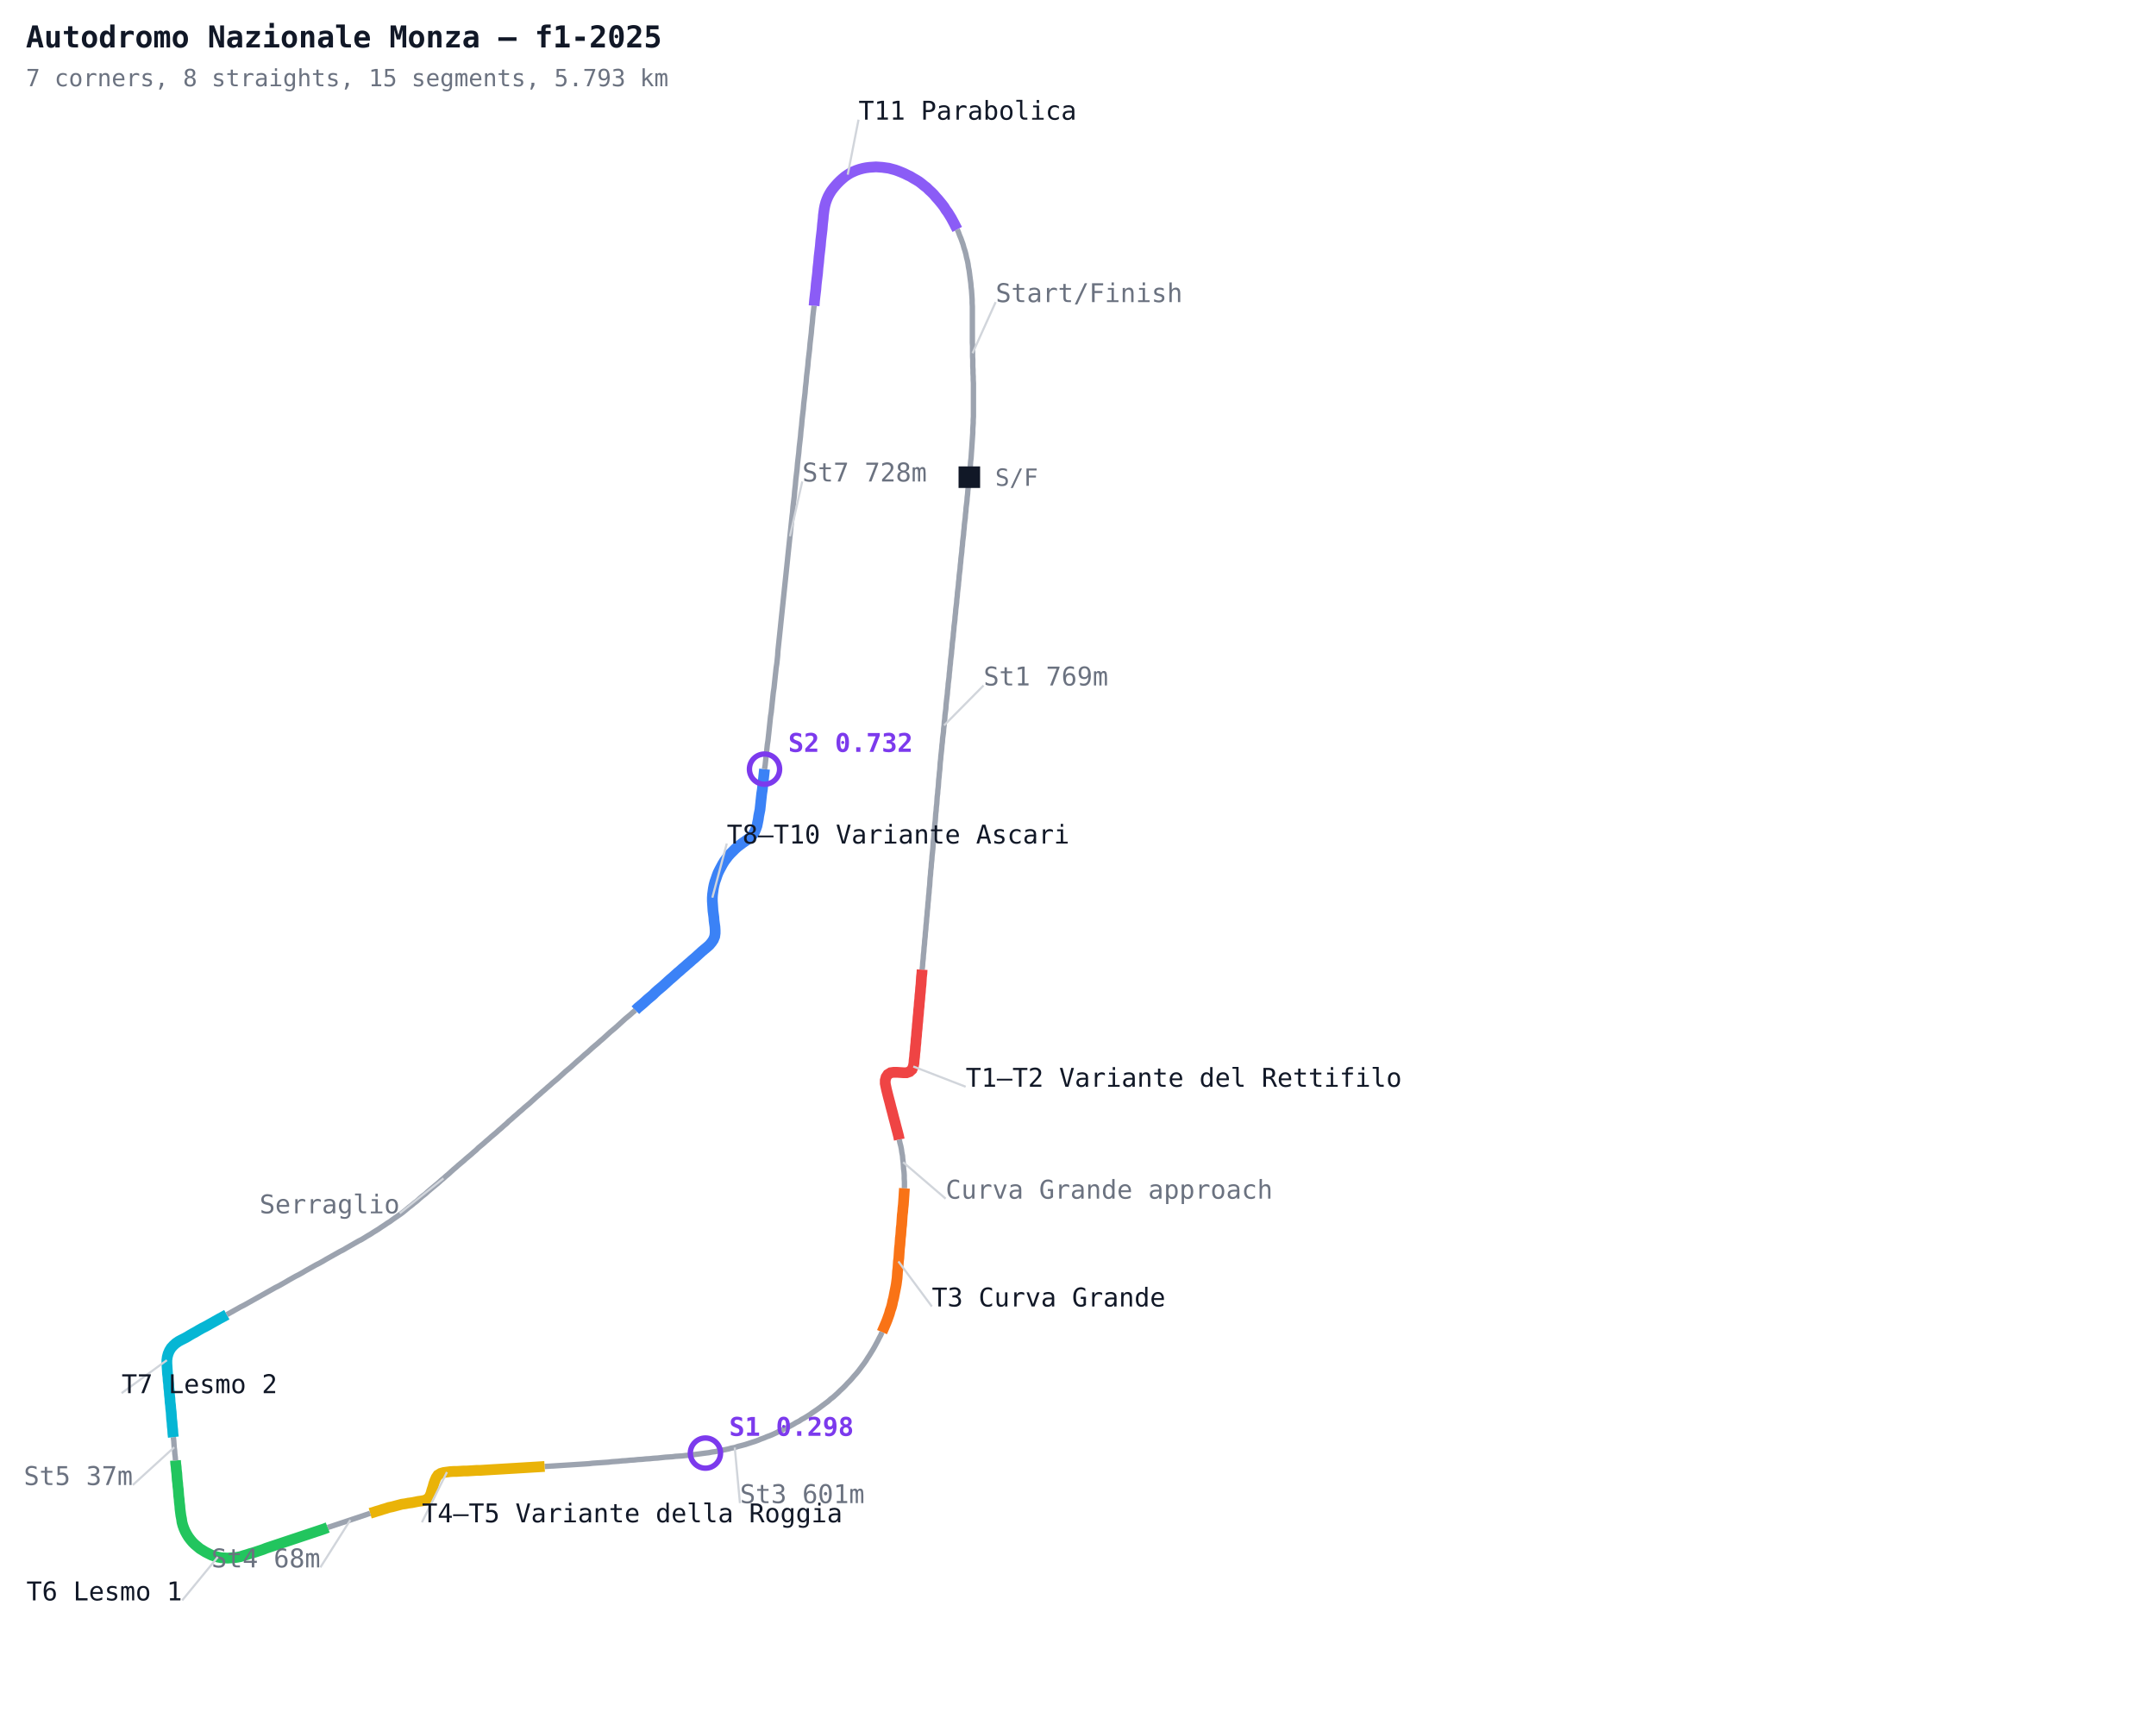
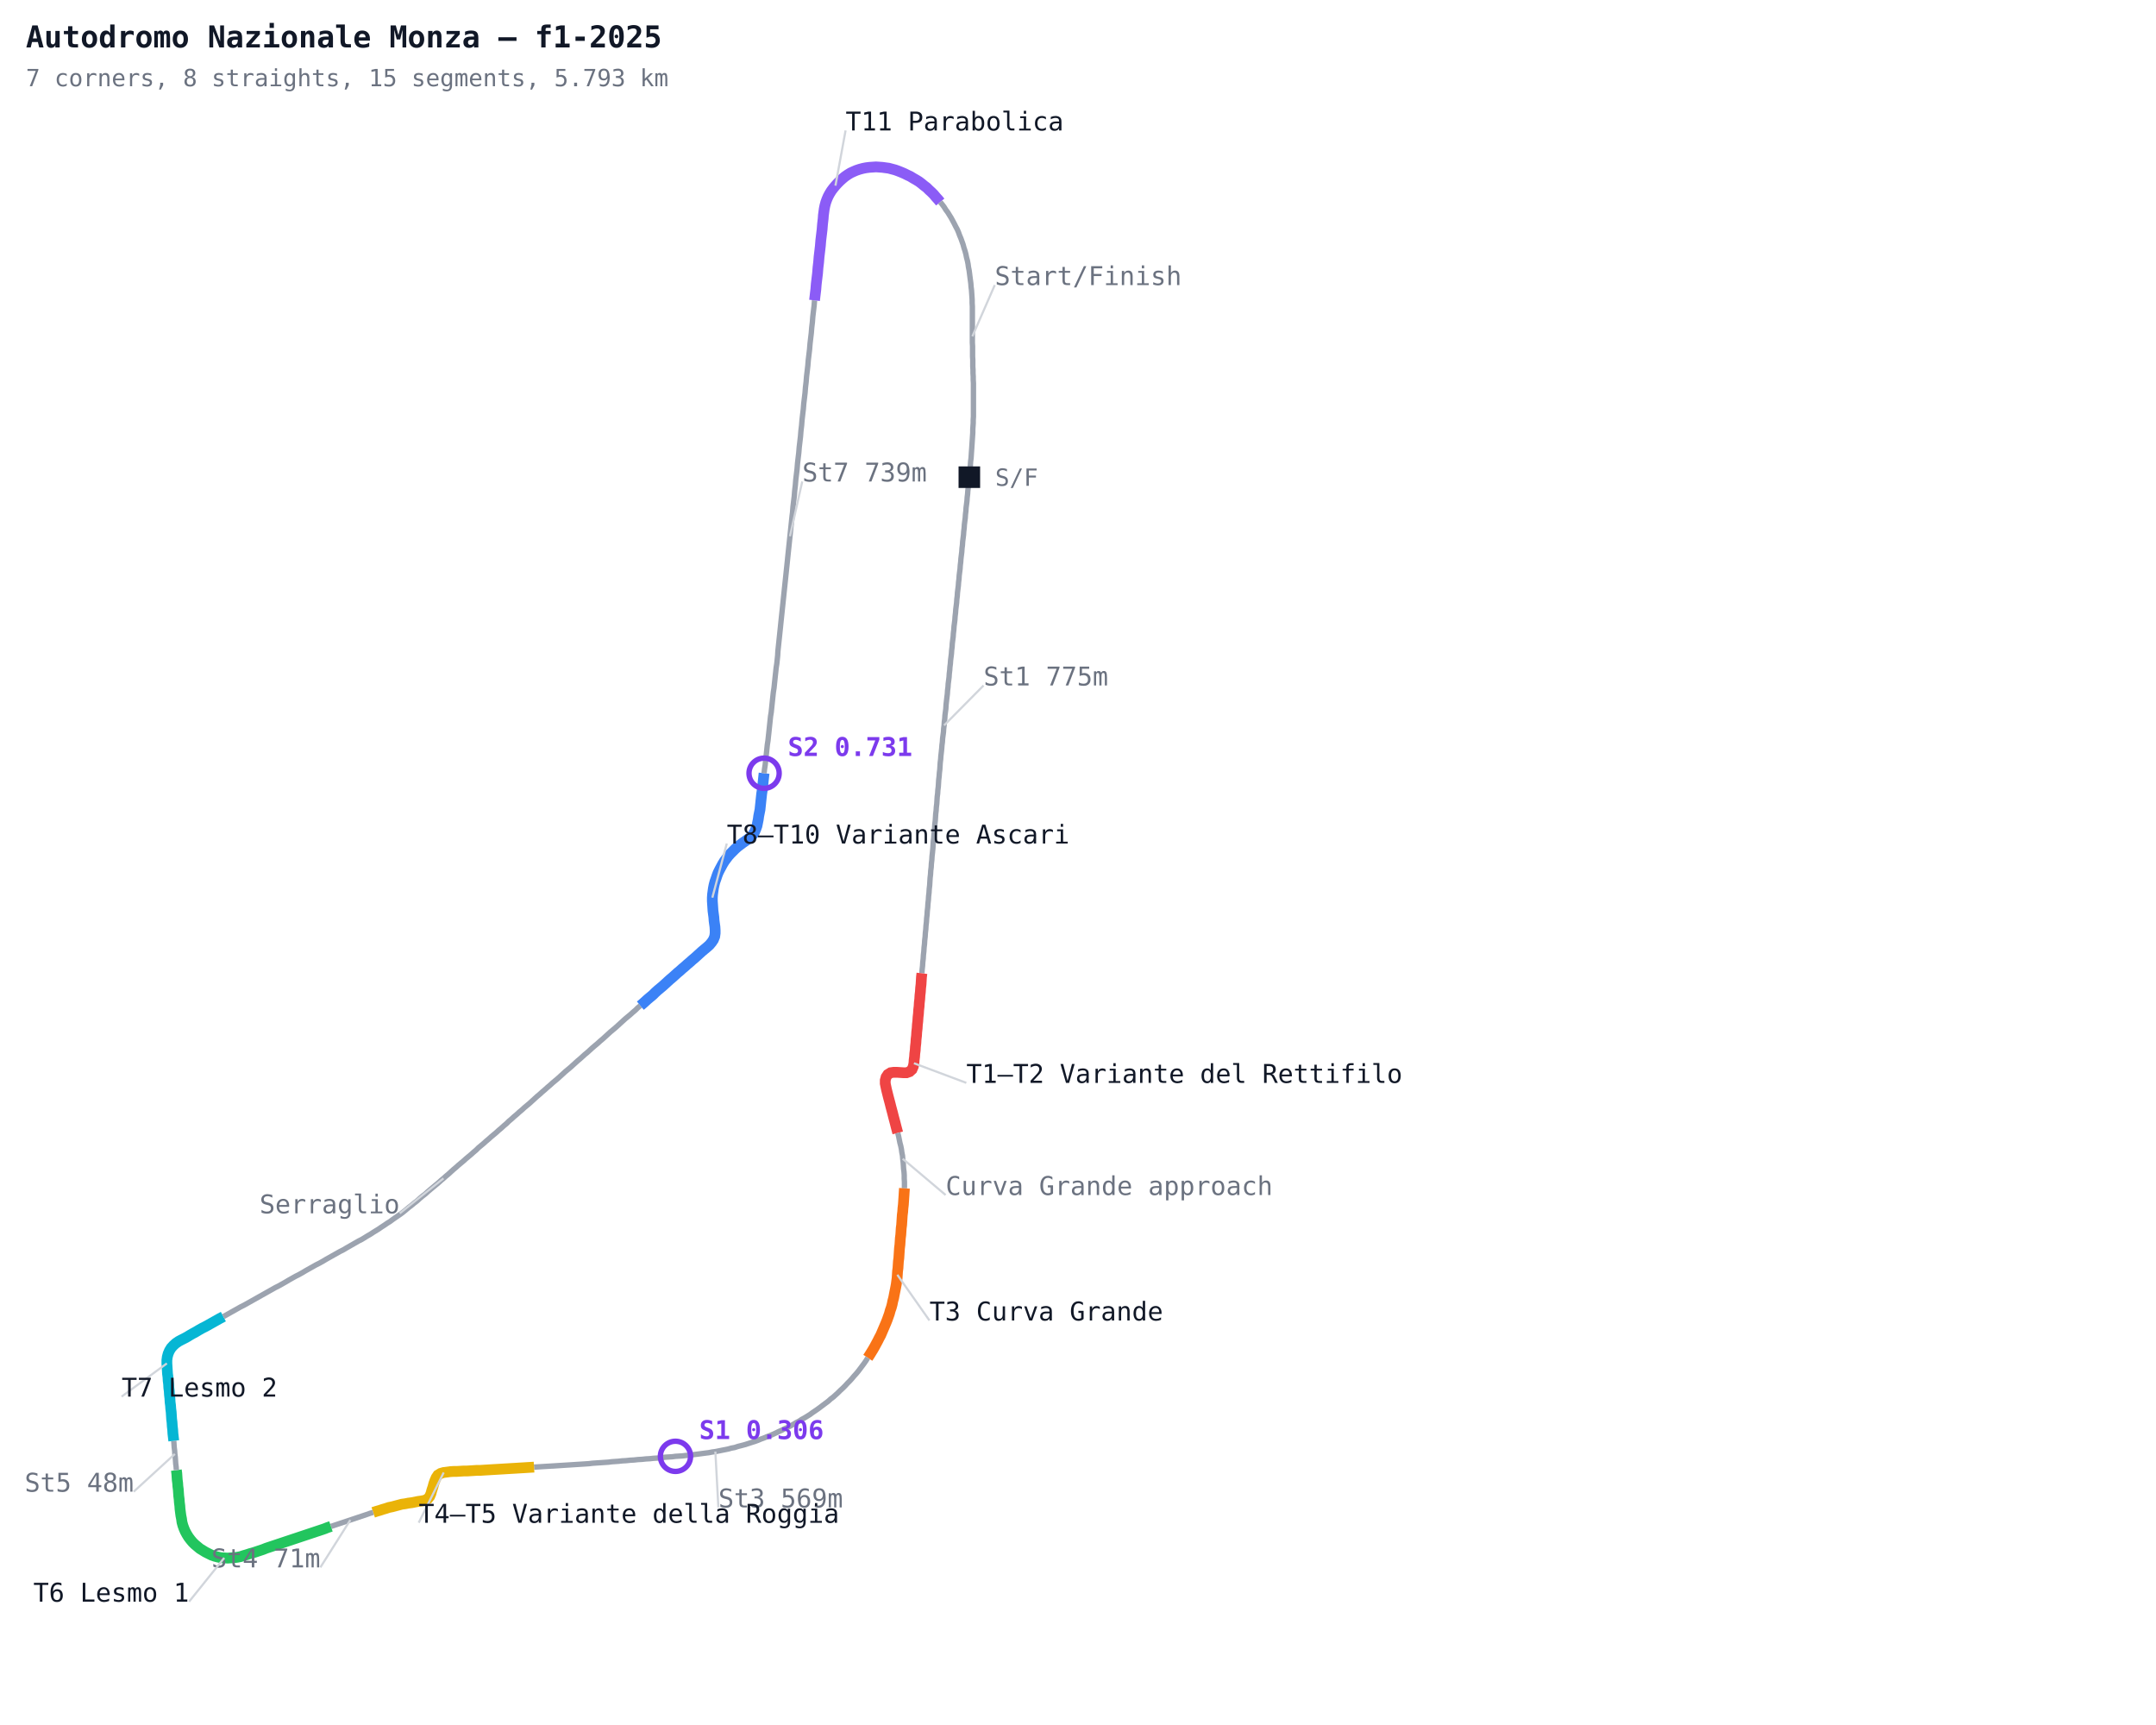
<svg xmlns="http://www.w3.org/2000/svg" width="1000" height="800" viewBox="0 0 1000 800">
  <defs>
    <style>
      .name { font-family: monospace; font-size: 12px; }
      .sector { font-family: monospace; font-size: 12px; fill: #7c3aed; font-weight: bold; }
      .title { font-family: monospace; font-size: 14px; fill: #111827; font-weight: bold; }
      .sub { font-family: monospace; font-size: 11px; fill: #6b7280; }
    </style>
  </defs>
  <rect width="1000" height="800" fill="#ffffff" />
-   <polyline fill="none" stroke="#9ca3af" stroke-width="2.5" points="449.6,221.3 449.4,222.8 449.3,224.4 449.1,226.0 448.9,227.6 448.8,229.1 448.6,230.7 448.5,232.3 448.3,233.9 448.1,235.4 448.0,237.0 447.8,238.6 447.7,240.2 447.5,241.7 447.3,243.3 447.2,244.9 447.0,246.5 446.9,248.0 446.7,249.6 446.5,251.2 446.4,252.8 446.2,254.3 446.1,255.9 445.9,257.5 445.7,259.1 445.6,260.6 445.4,262.2 445.3,263.8 445.1,265.3 444.9,266.9 444.8,268.5 444.6,270.1 444.5,271.6 444.3,273.2 444.1,274.8 444.0,276.4 443.8,277.9 443.7,279.5 443.5,281.1 443.3,282.7 443.2,284.2 443.0,285.8 442.9,287.4 442.7,289.0 442.5,290.5 442.4,292.1 442.2,293.7 442.1,295.3 441.9,296.8 441.7,298.4 441.6,300.0 441.4,301.6 441.3,303.1 441.1,304.7 440.9,306.3 440.8,307.8 440.6,309.3 440.5,310.8 440.3,312.4 440.2,314.0 440.0,315.6 439.8,317.1 439.7,318.7 439.5,320.2 439.4,321.8 439.2,323.4 439.0,325.1 438.8,326.9 438.7,328.7 438.5,330.2 438.3,331.7 438.2,333.3 438.0,334.8 437.9,336.4 437.7,337.9 437.6,339.5 437.4,341.0 437.2,342.5 437.1,344.1 436.9,345.6 436.8,347.0 436.6,348.9 436.4,350.6 436.3,352.1 436.1,353.7 436.0,355.3 435.9,356.9 435.7,358.5 435.6,360.0 435.4,361.6 435.3,363.2 435.2,364.8 435.0,366.4 434.9,368.0 434.7,369.5 434.6,371.1 434.5,372.7 434.3,374.3 434.2,375.9 434.0,377.5 433.9,379.1 433.8,380.6 433.6,382.2 433.5,383.8 433.4,385.4 433.2,387.0 433.1,388.6 432.9,390.2 432.8,391.7 432.7,393.3 432.5,395.4 432.3,397.1 432.2,398.8 432.0,400.5 431.9,402.2 431.7,403.8 431.6,405.5 431.4,407.2 431.3,408.9 431.2,410.6 431.0,412.3 430.9,414.0 430.7,415.7 430.6,417.4 430.4,419.1 430.3,420.8 430.1,422.5 430.0,424.2 429.8,425.9 429.7,427.6 429.5,429.3 429.4,431.0 429.2,432.7 429.1,434.4 428.9,436.1 428.8,437.8 428.6,439.5 428.5,441.2 428.3,442.9 428.2,444.6 428.0,446.3 427.9,448.0 427.7,449.7" />
-   <polyline fill="none" stroke="#ef4444" stroke-width="5" points="427.7,449.7 427.6,451.4 427.4,453.1 427.3,454.8 427.2,456.5 427.0,458.2 426.9,459.9 426.7,461.6 426.6,463.3 426.4,465.0 426.3,466.7 426.1,468.4 426.0,470.1 425.8,471.8 425.7,473.5 425.5,475.2 425.4,476.9 425.2,478.6 425.1,480.3 424.9,482.0 424.8,483.7 424.6,485.4 424.5,487.1 424.3,488.6 424.2,490.1 424.0,491.6 423.9,493.1 423.6,494.6 423.0,496.0 421.9,497.0 420.5,497.5 419.0,497.5 417.5,497.4 416.0,497.3 414.5,497.3 413.1,497.5 411.8,498.3 411.0,499.5 410.6,501.0 410.6,502.5 410.9,504.0 411.2,505.4 411.6,507.0 412.0,508.6 412.4,510.1 412.8,511.6 413.2,513.2 413.6,514.7 414.0,516.2 414.4,517.8 414.8,519.3 415.2,520.8 415.6,522.4 416.0,523.9 416.4,525.4 416.8,527.0 417.1,528.5" />
-   <polyline fill="none" stroke="#9ca3af" stroke-width="2.5" points="417.1,528.5 417.4,530.0 417.8,531.5 418.1,533.0 418.3,534.5 418.6,536.0 418.7,537.4 418.9,539.0 419.0,540.4 419.1,542.0 419.3,543.5 419.4,545.0 419.4,546.6 419.5,548.1 419.5,549.6 419.5,551.1" />
-   <polyline fill="none" stroke="#f97316" stroke-width="5" points="419.5,551.1 419.4,552.6 419.3,554.2 419.2,555.7 419.1,557.2 419.0,558.7 418.8,560.4 418.7,561.9 418.5,563.5 418.4,565.0 418.3,566.6 418.2,568.1 418.0,569.6 417.9,571.2 417.8,572.7 417.6,574.2 417.5,575.8 417.4,577.3 417.2,578.9 417.1,580.4 417.0,581.9 416.9,583.5 416.7,585.0 416.6,586.5 416.5,588.1 416.3,589.6 416.2,591.2 416.1,592.7 415.9,594.2 415.7,595.7 415.4,597.3 415.1,598.8 414.8,600.3 414.5,601.9 414.1,603.4 413.8,604.9 413.4,606.4 412.9,607.8 412.5,609.3 412.0,610.7 411.5,612.1 410.9,613.6 410.3,615.0 409.7,616.4 409.1,617.8" />
-   <polyline fill="none" stroke="#9ca3af" stroke-width="2.5" points="409.1,617.8 408.5,619.2 407.8,620.5 407.1,621.9 406.4,623.2 405.7,624.5 404.9,625.9 404.1,627.2 403.3,628.5 402.5,629.7 401.7,631.0 400.8,632.3 399.9,633.5 399.0,634.7 398.1,635.9 397.1,637.1 396.1,638.2 395.1,639.4 394.1,640.5 393.0,641.6 392.0,642.7 390.9,643.8 389.8,644.8 388.7,645.9 387.6,646.9 386.5,647.9 385.3,648.8 384.2,649.8 383.0,650.7 381.8,651.6 380.6,652.5 379.4,653.4 378.1,654.3 376.9,655.1 375.7,656.0 374.4,656.8 373.1,657.6 371.8,658.3 370.6,659.1 369.2,659.8 367.9,660.6 366.6,661.3 365.3,662.0 363.9,662.6 362.6,663.3 361.2,663.9 359.8,664.6 358.5,665.2 357.1,665.8 355.7,666.3 354.3,666.9 352.9,667.4 351.5,668.0 350.1,668.5 348.5,669.0 347.0,669.5 345.4,670.0 343.9,670.4 342.3,670.8 340.8,671.3 339.2,671.6 337.8,672.0 336.3,672.3 334.8,672.6 333.3,672.9 331.8,673.2 330.3,673.4 328.8,673.7 327.2,673.9 325.7,674.1 324.2,674.3 322.6,674.5 321.1,674.7 319.6,674.9 318.1,675.0 316.5,675.2 314.9,675.3 313.3,675.4 311.8,675.6 310.2,675.7 308.6,675.8 306.8,676.0 305.0,676.2 303.2,676.3 301.4,676.5 299.6,676.6 297.7,676.8 295.9,676.9 294.1,677.1 292.3,677.2 290.4,677.4 288.6,677.5 286.8,677.7 285.3,677.8 283.8,677.9 282.3,678.1 280.8,678.2 279.3,678.3 277.8,678.4 276.3,678.5 274.8,678.6 273.2,678.8 271.7,678.9 270.2,679.0 268.6,679.1 267.0,679.2 265.5,679.3 263.9,679.4 262.3,679.5 260.7,679.6 259.1,679.7 257.5,679.8 255.9,679.9 254.3,680.0 252.6,680.1" />
-   <polyline fill="none" stroke="#eab308" stroke-width="5" points="252.6,680.1 251.0,680.2 249.4,680.3 247.7,680.4 246.1,680.5 244.4,680.6 242.8,680.7 241.1,680.8 239.5,680.9 237.8,681.0 236.1,681.1 234.4,681.2 232.8,681.3 231.1,681.4 229.4,681.5 227.7,681.6 226.1,681.7 224.4,681.8 222.9,681.9 221.3,681.9 219.8,682.0 218.2,682.1 216.6,682.2 215.1,682.2 213.5,682.3 211.9,682.4 210.4,682.4 208.8,682.5 207.3,682.7 205.8,682.9 204.4,683.3 203.1,684.1 202.3,685.3 201.7,686.7 201.2,688.1 200.8,689.6 200.3,691.1 199.9,692.6 199.3,694.0 198.4,695.1 197.0,695.8 195.5,696.1 194.0,696.3 192.5,696.6 191.0,696.9 189.4,697.1 187.9,697.4 186.4,697.6 184.9,698.0 183.4,698.4 181.9,698.8 180.4,699.1 178.9,699.6 177.5,700.0 176.0,700.5 174.6,700.9 173.1,701.4 171.7,701.8" />
-   <polyline fill="none" stroke="#9ca3af" stroke-width="2.5" points="171.7,701.8 170.0,702.4 168.5,702.9 167.0,703.4 165.5,703.9 164.0,704.4 162.5,704.9 161.0,705.4 159.5,705.9 158.0,706.4 156.5,706.9 155.0,707.4 153.5,707.9 152.0,708.4" />
-   <polyline fill="none" stroke="#22c55e" stroke-width="5" points="152.0,708.4 150.5,709.0 149.0,709.5 147.5,710.0 146.0,710.5 144.5,711.0 143.0,711.5 141.5,712.0 140.0,712.5 138.5,713.0 137.0,713.5 135.5,714.0 134.0,714.5 132.5,715.0 131.0,715.5 129.5,716.0 128.0,716.5 126.5,717.0 125.0,717.5 123.5,718.0 122.0,718.6 120.5,719.1 119.0,719.6 117.5,720.1 116.0,720.5 114.5,721.0 113.1,721.4 111.6,721.9 110.1,722.2 108.6,722.4 107.1,722.5 105.5,722.6 104.0,722.5 102.5,722.4 101.0,722.1 99.5,721.7 98.1,721.2 96.7,720.5 95.3,719.8 94.0,719.0 92.7,718.2 91.5,717.2 90.3,716.2 89.3,715.2 88.3,714.0 87.4,712.8 86.6,711.5 85.9,710.2 85.3,708.8 84.8,707.4 84.4,705.9 84.2,704.4 83.9,702.9 83.7,701.4 83.5,699.8 83.4,698.3 83.2,696.8 83.1,695.3 82.9,693.8 82.8,692.3 82.7,690.8 82.5,689.3 82.4,687.8 82.2,686.3 82.1,684.8 82.0,683.3 81.8,681.8 81.7,680.3 81.5,678.8 81.4,677.3" />
-   <polyline fill="none" stroke="#9ca3af" stroke-width="2.5" points="81.4,677.3 81.3,675.8 81.1,674.3 81.0,672.8 80.8,671.2 80.7,669.7 80.6,668.2 80.4,666.5" />
-   <polyline fill="none" stroke="#06b6d4" stroke-width="5" points="80.4,666.5 80.2,664.8 80.1,663.1 79.9,661.4 79.8,659.7 79.6,658.1 79.5,656.5 79.4,654.9 79.2,653.3 79.1,651.8 78.9,650.3 78.8,648.5 78.6,646.8 78.5,645.1 78.3,643.6 78.2,641.8 78.0,640.3 77.9,638.6 77.7,637.1 77.6,635.5 77.5,633.9 77.4,632.3 77.4,630.8 77.6,629.3 78.0,627.8 78.6,626.4 79.4,625.1 80.4,624.0 81.5,623.0 82.8,622.1 84.1,621.4 85.5,620.7 86.8,620.0 88.1,619.2 89.5,618.4 90.8,617.7 92.3,616.8 93.9,615.9 95.5,615.1 97.1,614.2 98.7,613.3 100.3,612.4 101.9,611.5 103.6,610.6 105.2,609.7" />
-   <polyline fill="none" stroke="#9ca3af" stroke-width="2.5" points="105.2,609.7 106.8,608.8 108.4,607.9 110.0,607.0 111.6,606.1 113.2,605.3 114.8,604.4 116.4,603.5 118.0,602.6 119.6,601.7 121.2,600.8 122.8,599.9 124.4,599.0 126.0,598.1 127.6,597.2 129.2,596.4 130.8,595.5 132.4,594.6 133.9,593.7 135.5,592.8 137.1,591.9 138.7,591.1 140.3,590.2 141.8,589.3 143.4,588.4 145.0,587.5 146.6,586.6 148.2,585.8 149.8,584.9 151.3,584.0 152.9,583.1 154.5,582.2 156.1,581.3 157.7,580.4 159.3,579.6 160.8,578.7 162.2,577.9 163.6,577.1 165.0,576.3 166.4,575.5 167.8,574.8 169.1,574.0 170.4,573.2 171.8,572.4 173.0,571.6 174.3,570.8 175.6,570.0 176.9,569.1 178.3,568.2 179.6,567.3 180.9,566.5 182.1,565.6 183.4,564.7 184.7,563.8 186.0,562.9 187.3,561.9 188.5,560.9 189.7,559.9 191.0,558.9 192.2,557.9 193.5,556.9 194.7,555.8 196.0,554.7 197.3,553.7 198.5,552.6 199.8,551.5 201.0,550.5 202.2,549.5 203.4,548.5 204.5,547.5 205.7,546.5 206.8,545.5 208.0,544.5 209.2,543.4 210.3,542.4 211.5,541.4 212.6,540.4 213.8,539.4 215.0,538.4 216.1,537.4 217.3,536.4 218.5,535.4 219.6,534.4 220.8,533.4 221.9,532.3 223.1,531.3 224.3,530.3 225.4,529.3 226.6,528.3 227.7,527.3 228.9,526.3 230.1,525.3 231.3,524.2 232.5,523.2 233.7,522.1 234.9,521.1 236.0,520.0 237.2,519.0 238.4,517.9 239.6,516.9 240.8,515.8 242.0,514.8 243.2,513.7 244.4,512.7 245.6,511.7 246.8,510.6 247.9,509.6 249.1,508.5 250.3,507.5 251.5,506.4 252.7,505.4 253.9,504.3 255.1,503.3 256.3,502.2 257.5,501.2 258.7,500.2 259.9,499.1 261.0,498.1 262.2,497.0 263.4,496.0 264.6,495.0 265.7,494.0 266.8,493.0 267.9,492.0 269.1,491.0 270.2,490.0 271.3,489.0 272.4,488.1 273.5,487.1 274.7,486.0 276.0,484.9 277.2,483.9 278.4,482.8 279.6,481.8 280.8,480.7 281.9,479.7 283.1,478.6 284.3,477.6 285.5,476.6 286.6,475.6 287.8,474.5 288.9,473.5 290.0,472.5 291.2,471.5 292.3,470.6 293.5,469.5 294.7,468.5" />
-   <polyline fill="none" stroke="#3b82f6" stroke-width="5" points="294.7,468.5 295.8,467.4 297.0,466.4 298.2,465.4 299.3,464.4 300.4,463.4 301.6,462.4 302.8,461.4 303.9,460.3 305.0,459.3 306.2,458.3 307.4,457.3 308.5,456.3 309.7,455.2 310.8,454.2 312.0,453.2 313.1,452.2 314.2,451.2 315.4,450.2 316.5,449.2 317.7,448.2 318.8,447.2 320.0,446.2 321.1,445.2 322.3,444.2 323.4,443.2 324.5,442.2 325.6,441.2 326.8,440.2 328.0,439.2 329.1,438.2 330.1,437.0 330.9,435.8 331.5,434.3 331.7,432.8 331.7,431.4 331.6,429.8 331.4,428.4 331.2,426.9 331.1,425.4 330.9,423.9 330.7,422.4 330.6,420.9 330.5,419.4 330.4,417.9 330.4,416.3 330.5,414.8 330.7,413.3 330.9,411.9 331.2,410.4 331.6,408.9 332.1,407.5 332.6,406.0 333.1,404.7 333.8,403.3 334.5,402.0 335.2,400.7 336.0,399.4 336.9,398.2 337.8,397.0 338.8,395.9 339.9,394.8 341.0,393.7 342.1,392.7 343.3,391.8 344.5,390.9 345.8,390.0 347.0,389.1 348.2,388.2 349.2,387.1 350.0,385.8 350.6,384.4 351.1,383.0 351.4,381.5 351.7,380.0 351.9,378.5 352.2,377.0 352.5,375.5 352.7,373.6 352.9,371.7 353.1,369.8 353.3,368.0 353.6,366.1 353.8,364.2 354.0,362.3 354.2,360.4 354.4,358.6 354.6,356.7" />
-   <polyline fill="none" stroke="#9ca3af" stroke-width="2.5" points="354.6,356.7 354.9,354.8 355.1,352.9 355.3,351.0 355.5,349.2 355.7,347.3 355.9,345.4 356.2,343.5 356.4,341.6 356.6,339.8 356.8,337.9 357.0,336.0 357.2,334.1 357.4,332.2 357.7,330.4 357.9,328.5 358.1,326.6 358.3,324.7 358.5,322.8 358.7,321.0 359.0,319.1 359.2,317.2 359.4,315.3 359.6,313.4 359.8,311.6 360.0,309.7 360.3,307.8 360.5,305.9 360.7,304.0 360.8,302.1 361.0,300.2 361.2,298.3 361.4,296.4 361.6,294.5 361.8,292.6 362.0,290.7 362.2,288.7 362.4,286.8 362.6,284.9 362.8,283.0 363.0,281.1 363.2,279.2 363.4,277.3 363.6,275.4 363.8,273.5 364.0,271.6 364.2,269.7 364.4,267.8 364.6,265.9 364.8,264.0 365.0,262.1 365.2,260.2 365.4,258.2 365.6,256.3 365.8,254.4 366.0,252.5 366.2,250.6 366.4,248.7 366.6,246.8 366.8,244.9 367.0,243.0 367.2,241.1 367.4,239.2 367.6,237.7 367.8,235.1 368.1,232.6 368.4,230.1 368.6,227.6 368.9,225.0 369.1,222.5 369.4,220.0 369.7,217.5 369.9,215.0 370.2,212.4 370.5,209.9 370.7,207.4 371.0,204.9 371.3,202.3 371.5,199.8 371.8,197.3 372.0,194.8 372.3,192.2 372.6,189.7 372.8,187.2 373.1,184.7 373.4,182.2 373.6,179.6 373.9,177.1 374.1,174.6 374.4,172.1 374.7,169.5 374.9,167.0 375.2,164.5 375.5,162.0 375.7,159.5 376.0,156.9 376.3,154.4 376.5,151.9 376.8,149.4 377.0,146.8 377.3,144.3 377.6,141.8" />
-   <polyline fill="none" stroke="#8b5cf6" stroke-width="5" points="377.6,141.8 377.8,139.3 378.1,136.7 378.4,134.2 378.6,131.7 378.9,129.2 379.2,126.7 379.4,124.1 379.7,121.6 379.9,119.1 380.2,116.6 380.5,114.0 380.7,111.5 381.0,109.0 381.3,106.5 381.5,104.0 381.8,101.4 381.9,99.9 382.1,98.4 382.3,96.9 382.6,95.4 383.0,93.9 383.5,92.5 384.1,91.1 384.8,89.8 385.6,88.5 386.5,87.3 387.5,86.1 388.5,85.0 389.6,83.9 390.7,82.9 391.9,81.9 393.2,81.0 394.5,80.2 395.8,79.6 397.2,79.0 398.7,78.5 400.2,78.1 401.7,77.8 403.3,77.6 404.8,77.5 406.3,77.4 407.8,77.5 409.2,77.6 410.7,77.8 412.2,78.0 413.7,78.4 415.2,78.8 416.6,79.3 418.1,79.9 419.5,80.5 420.9,81.2 422.2,81.8 423.5,82.6 424.9,83.4 426.2,84.2 427.4,85.1 428.6,86.1 429.8,87.0 430.9,88.1 432.0,89.1 433.1,90.2 434.1,91.4 435.1,92.5 436.1,93.7 437.0,94.8 437.9,96.0 438.7,97.3 439.6,98.5 440.4,99.8 441.2,101.1 441.9,102.4 442.6,103.7 443.3,105.1 444.0,106.4" />
-   <polyline fill="none" stroke="#9ca3af" stroke-width="2.5" points="444.0,106.4 444.6,107.8 445.1,109.2 445.7,110.6 446.2,112.0 446.7,113.4 447.1,114.9 447.6,116.4 448.0,117.9 448.3,119.4 448.7,120.9 449.0,122.4 449.2,123.9 449.5,125.4 449.7,126.9 449.9,128.5 450.1,130.0 450.3,131.5 450.4,133.0 450.6,134.5 450.7,136.0 450.8,137.5 450.9,139.0 450.9,140.5 451.0,142.1 451.0,143.6 451.0,145.1 451.0,146.7 451.0,148.2 451.0,149.7 451.0,151.3 451.0,152.8 451.0,154.4 451.0,156.0 451.0,157.5 451.0,159.0 451.1,160.6 451.1,162.2 451.1,163.8 451.1,165.4 451.2,166.9 451.2,168.5 451.2,170.0 451.3,171.5 451.3,173.1 451.4,174.6 451.4,176.1 451.5,177.7 451.5,179.2 451.5,180.7 451.5,182.2 451.5,183.7 451.5,185.2 451.5,186.8 451.5,188.4 451.5,190.0 451.5,191.6 451.5,193.2 451.4,194.7 451.4,196.2 451.3,197.6 451.2,199.1 451.2,200.6 451.1,202.1 451.0,203.6 450.9,205.1 450.8,206.6 450.7,208.1 450.6,209.5 450.5,211.0 450.4,212.5 450.2,214.0 450.1,215.5 450.0,217.0 449.8,218.5 449.7,220.0" />
+   <polyline fill="none" stroke="#9ca3af" stroke-width="2.5" points="449.6,221.3 449.4,222.8 449.3,224.4 449.1,226.0 448.9,227.6 448.8,229.1 448.6,230.7 448.5,232.3 448.3,233.9 448.1,235.4 448.0,237.0 447.8,238.6 447.7,240.2 447.5,241.7 447.3,243.3 447.2,244.9 447.0,246.5 446.9,248.0 446.7,249.6 446.5,251.2 446.4,252.8 446.2,254.3 446.1,255.9 445.9,257.5 445.7,259.1 445.6,260.6 445.4,262.2 445.3,263.8 445.1,265.3 444.9,266.9 444.8,268.5 444.6,270.1 444.5,271.6 444.3,273.2 444.1,274.8 444.0,276.4 443.8,277.9 443.7,279.5 443.5,281.1 443.3,282.7 443.2,284.2 443.0,285.8 442.9,287.4 442.7,289.0 442.5,290.5 442.4,292.1 442.2,293.7 442.1,295.3 441.9,296.8 441.7,298.4 441.6,300.0 441.4,301.6 441.3,303.1 441.1,304.7 440.9,306.3 440.8,307.8 440.6,309.3 440.5,310.8 440.3,312.4 440.2,314.0 440.0,315.6 439.8,317.1 439.7,318.7 439.5,320.2 439.4,321.8 439.2,323.4 439.0,325.1 438.8,326.9 438.7,328.7 438.5,330.2 438.3,331.7 438.2,333.3 438.0,334.8 437.9,336.4 437.7,337.9 437.6,339.5 437.4,341.0 437.2,342.5 437.1,344.1 436.9,345.6 436.8,347.0 436.6,348.9 436.4,350.6 436.3,352.1 436.1,353.7 436.0,355.3 435.9,356.9 435.7,358.5 435.6,360.0 435.4,361.6 435.3,363.2 435.2,364.8 435.0,366.4 434.9,368.0 434.7,369.5 434.6,371.1 434.5,372.7 434.3,374.3 434.2,375.9 434.0,377.5 433.9,379.1 433.8,380.6 433.6,382.2 433.5,383.8 433.4,385.4 433.2,387.0 433.1,388.6 432.9,390.2 432.8,391.7 432.7,393.3 432.5,395.4 432.3,397.1 432.2,398.8 432.0,400.5 431.9,402.2 431.7,403.8 431.6,405.5 431.4,407.2 431.3,408.9 431.2,410.6 431.0,412.3 430.9,414.0 430.7,415.7 430.6,417.4 430.4,419.1 430.3,420.8 430.1,422.5 430.0,424.2 429.8,425.9 429.7,427.6 429.5,429.3 429.4,431.0 429.2,432.7 429.1,434.4 428.9,436.1 428.8,437.8 428.6,439.5 428.5,441.2 428.3,442.9 428.2,444.6 428.0,446.3 427.9,448.0 427.7,449.7 427.6,451.4" />
+   <polyline fill="none" stroke="#ef4444" stroke-width="5" points="427.6,451.4 427.4,453.1 427.3,454.8 427.2,456.5 427.0,458.2 426.9,459.9 426.7,461.6 426.6,463.3 426.4,465.0 426.3,466.7 426.1,468.4 426.0,470.1 425.8,471.8 425.7,473.5 425.5,475.2 425.4,476.9 425.2,478.6 425.1,480.3 424.9,482.0 424.8,483.7 424.6,485.4 424.5,487.1 424.3,488.6 424.2,490.1 424.0,491.6 423.9,493.1 423.6,494.6 423.0,496.0 421.9,497.0 420.5,497.5 419.0,497.5 417.5,497.4 416.0,497.3 414.5,497.3 413.1,497.5 411.8,498.3 411.0,499.5 410.6,501.0 410.6,502.5 410.9,504.0 411.2,505.4 411.6,507.0 412.0,508.6 412.4,510.1 412.8,511.6 413.2,513.2 413.6,514.7 414.0,516.2 414.4,517.8 414.8,519.3 415.2,520.8 415.6,522.4 416.0,523.9 416.4,525.4" />
+   <polyline fill="none" stroke="#9ca3af" stroke-width="2.5" points="416.4,525.4 416.8,527.0 417.1,528.5 417.4,530.0 417.8,531.5 418.1,533.0 418.3,534.5 418.6,536.0 418.7,537.4 418.9,539.0 419.0,540.4 419.1,542.0 419.3,543.5 419.4,545.0 419.4,546.6 419.5,548.1 419.5,549.6 419.5,551.1" />
+   <polyline fill="none" stroke="#f97316" stroke-width="5" points="419.5,551.1 419.4,552.6 419.3,554.2 419.2,555.7 419.1,557.2 419.0,558.7 418.8,560.4 418.7,561.9 418.5,563.5 418.4,565.0 418.3,566.6 418.2,568.1 418.0,569.6 417.9,571.2 417.8,572.7 417.6,574.2 417.5,575.8 417.4,577.3 417.2,578.9 417.1,580.4 417.0,581.9 416.9,583.5 416.7,585.0 416.6,586.5 416.5,588.1 416.3,589.6 416.2,591.2 416.1,592.7 415.9,594.2 415.7,595.7 415.4,597.3 415.1,598.8 414.8,600.3 414.5,601.9 414.1,603.4 413.8,604.9 413.4,606.4 412.9,607.8 412.5,609.3 412.0,610.7 411.5,612.1 410.9,613.6 410.3,615.0 409.7,616.4 409.1,617.8 408.5,619.2 407.8,620.5 407.1,621.9 406.4,623.2 405.7,624.5 404.9,625.9 404.1,627.2 403.3,628.5 402.5,629.7" />
+   <polyline fill="none" stroke="#9ca3af" stroke-width="2.5" points="402.5,629.7 401.7,631.0 400.8,632.3 399.9,633.5 399.0,634.7 398.1,635.9 397.1,637.1 396.1,638.2 395.1,639.4 394.1,640.5 393.0,641.6 392.0,642.7 390.9,643.8 389.8,644.8 388.7,645.9 387.6,646.9 386.5,647.9 385.3,648.8 384.2,649.8 383.0,650.7 381.8,651.6 380.6,652.5 379.4,653.4 378.1,654.3 376.9,655.1 375.7,656.0 374.4,656.8 373.1,657.6 371.8,658.3 370.6,659.1 369.2,659.8 367.9,660.6 366.6,661.3 365.3,662.0 363.9,662.6 362.6,663.3 361.2,663.9 359.8,664.6 358.5,665.2 357.1,665.8 355.7,666.3 354.3,666.9 352.9,667.4 351.5,668.0 350.1,668.5 348.5,669.0 347.0,669.5 345.4,670.0 343.9,670.4 342.3,670.8 340.8,671.3 339.2,671.6 337.8,672.0 336.3,672.3 334.8,672.6 333.3,672.9 331.8,673.2 330.3,673.4 328.8,673.7 327.2,673.9 325.7,674.1 324.2,674.3 322.6,674.5 321.1,674.7 319.6,674.9 318.1,675.0 316.5,675.2 314.9,675.3 313.3,675.4 311.8,675.6 310.2,675.7 308.6,675.8 306.8,676.0 305.0,676.2 303.2,676.3 301.4,676.5 299.6,676.6 297.7,676.8 295.9,676.9 294.1,677.1 292.3,677.2 290.4,677.4 288.6,677.5 286.8,677.7 285.3,677.8 283.8,677.9 282.3,678.1 280.8,678.2 279.3,678.3 277.8,678.4 276.3,678.5 274.8,678.6 273.2,678.8 271.7,678.9 270.2,679.0 268.6,679.1 267.0,679.2 265.5,679.3 263.9,679.4 262.3,679.5 260.7,679.6 259.1,679.7 257.5,679.8 255.9,679.9 254.3,680.0 252.6,680.1 251.0,680.2 249.4,680.3 247.7,680.4" />
+   <polyline fill="none" stroke="#eab308" stroke-width="5" points="247.7,680.4 246.1,680.5 244.4,680.6 242.8,680.7 241.1,680.8 239.5,680.9 237.8,681.0 236.1,681.1 234.4,681.2 232.8,681.3 231.1,681.4 229.4,681.5 227.7,681.6 226.1,681.7 224.4,681.8 222.9,681.9 221.3,681.9 219.8,682.0 218.2,682.1 216.6,682.2 215.1,682.2 213.5,682.3 211.9,682.4 210.4,682.4 208.8,682.5 207.3,682.7 205.8,682.9 204.4,683.3 203.1,684.1 202.3,685.3 201.7,686.7 201.2,688.1 200.8,689.6 200.3,691.1 199.9,692.6 199.3,694.0 198.4,695.1 197.0,695.8 195.5,696.1 194.0,696.3 192.5,696.6 191.0,696.9 189.4,697.1 187.9,697.4 186.4,697.6 184.9,698.0 183.4,698.4 181.9,698.8 180.4,699.1 178.9,699.6 177.5,700.0 176.0,700.5 174.6,700.9 173.1,701.4" />
+   <polyline fill="none" stroke="#9ca3af" stroke-width="2.5" points="173.1,701.4 171.7,701.8 170.0,702.4 168.5,702.9 167.0,703.4 165.5,703.9 164.0,704.4 162.5,704.9 161.0,705.4 159.5,705.9 158.0,706.4 156.5,706.9 155.0,707.4 153.5,707.9" />
+   <polyline fill="none" stroke="#22c55e" stroke-width="5" points="153.5,707.9 152.0,708.4 150.5,709.0 149.0,709.5 147.5,710.0 146.0,710.5 144.5,711.0 143.0,711.5 141.5,712.0 140.0,712.5 138.5,713.0 137.0,713.5 135.5,714.0 134.0,714.5 132.5,715.0 131.0,715.5 129.5,716.0 128.0,716.5 126.5,717.0 125.0,717.5 123.5,718.0 122.0,718.6 120.5,719.1 119.0,719.6 117.5,720.1 116.0,720.5 114.5,721.0 113.1,721.4 111.6,721.9 110.1,722.2 108.6,722.4 107.1,722.5 105.5,722.6 104.0,722.5 102.5,722.4 101.0,722.1 99.5,721.7 98.1,721.2 96.7,720.5 95.3,719.8 94.0,719.0 92.7,718.2 91.5,717.2 90.3,716.2 89.3,715.2 88.3,714.0 87.4,712.8 86.6,711.5 85.9,710.2 85.3,708.8 84.8,707.4 84.4,705.9 84.2,704.4 83.9,702.9 83.7,701.4 83.5,699.8 83.4,698.3 83.2,696.8 83.1,695.3 82.9,693.8 82.8,692.3 82.7,690.8 82.5,689.3 82.4,687.8 82.2,686.3 82.1,684.8 82.0,683.3 81.8,681.8" />
+   <polyline fill="none" stroke="#9ca3af" stroke-width="2.5" points="81.8,681.8 81.7,680.3 81.5,678.8 81.4,677.3 81.3,675.8 81.1,674.3 81.0,672.8 80.8,671.2 80.7,669.7 80.6,668.2" />
+   <polyline fill="none" stroke="#06b6d4" stroke-width="5" points="80.6,668.2 80.4,666.5 80.2,664.8 80.1,663.1 79.9,661.4 79.8,659.7 79.6,658.1 79.5,656.5 79.4,654.9 79.2,653.3 79.1,651.8 78.9,650.3 78.8,648.5 78.6,646.8 78.5,645.1 78.3,643.6 78.2,641.8 78.0,640.3 77.9,638.6 77.7,637.1 77.6,635.5 77.5,633.9 77.4,632.3 77.4,630.8 77.6,629.3 78.0,627.8 78.6,626.4 79.4,625.1 80.4,624.0 81.5,623.0 82.8,622.1 84.1,621.4 85.5,620.7 86.8,620.0 88.1,619.2 89.5,618.4 90.8,617.7 92.3,616.8 93.9,615.9 95.5,615.1 97.1,614.2 98.7,613.3 100.3,612.4 101.9,611.5 103.6,610.6" />
+   <polyline fill="none" stroke="#9ca3af" stroke-width="2.5" points="103.6,610.6 105.2,609.7 106.8,608.8 108.4,607.9 110.0,607.0 111.6,606.1 113.2,605.3 114.8,604.4 116.4,603.5 118.0,602.6 119.6,601.7 121.2,600.8 122.8,599.9 124.4,599.0 126.0,598.1 127.6,597.2 129.2,596.4 130.8,595.5 132.4,594.6 133.9,593.7 135.5,592.8 137.1,591.9 138.7,591.1 140.3,590.2 141.8,589.3 143.4,588.4 145.0,587.5 146.6,586.6 148.2,585.8 149.8,584.9 151.3,584.0 152.9,583.1 154.5,582.2 156.1,581.3 157.7,580.4 159.3,579.6 160.8,578.7 162.2,577.9 163.6,577.1 165.0,576.3 166.4,575.5 167.8,574.8 169.1,574.0 170.4,573.2 171.8,572.4 173.0,571.6 174.3,570.8 175.6,570.0 176.9,569.1 178.3,568.2 179.6,567.3 180.9,566.5 182.1,565.6 183.4,564.7 184.7,563.8 186.0,562.9 187.3,561.9 188.5,560.9 189.7,559.9 191.0,558.9 192.2,557.9 193.5,556.9 194.7,555.8 196.0,554.7 197.3,553.7 198.5,552.6 199.8,551.5 201.0,550.5 202.2,549.5 203.4,548.5 204.5,547.5 205.7,546.5 206.8,545.5 208.0,544.5 209.2,543.4 210.3,542.4 211.5,541.4 212.6,540.4 213.8,539.4 215.0,538.4 216.1,537.4 217.3,536.4 218.5,535.4 219.6,534.4 220.8,533.4 221.9,532.3 223.1,531.3 224.3,530.3 225.4,529.3 226.6,528.3 227.7,527.3 228.9,526.3 230.1,525.3 231.3,524.2 232.5,523.2 233.7,522.1 234.9,521.1 236.0,520.0 237.2,519.0 238.4,517.9 239.6,516.9 240.8,515.8 242.0,514.8 243.2,513.7 244.4,512.7 245.6,511.7 246.8,510.6 247.9,509.6 249.1,508.5 250.3,507.5 251.5,506.4 252.7,505.4 253.9,504.3 255.1,503.3 256.3,502.2 257.5,501.2 258.7,500.2 259.9,499.1 261.0,498.1 262.2,497.0 263.4,496.0 264.6,495.0 265.7,494.0 266.8,493.0 267.9,492.0 269.1,491.0 270.2,490.0 271.3,489.0 272.4,488.1 273.5,487.1 274.7,486.0 276.0,484.9 277.2,483.9 278.4,482.8 279.6,481.8 280.8,480.7 281.9,479.7 283.1,478.6 284.3,477.6 285.5,476.6 286.6,475.6 287.8,474.5 288.9,473.5 290.0,472.5 291.2,471.5 292.3,470.6 293.5,469.5 294.7,468.5 295.8,467.4 297.0,466.4" />
+   <polyline fill="none" stroke="#3b82f6" stroke-width="5" points="297.0,466.4 298.2,465.4 299.3,464.4 300.4,463.4 301.6,462.4 302.8,461.4 303.9,460.3 305.0,459.3 306.2,458.3 307.4,457.3 308.5,456.3 309.7,455.2 310.8,454.2 312.0,453.2 313.1,452.2 314.2,451.2 315.4,450.2 316.5,449.2 317.7,448.2 318.8,447.2 320.0,446.2 321.1,445.2 322.3,444.2 323.4,443.2 324.5,442.2 325.6,441.2 326.8,440.2 328.0,439.2 329.1,438.2 330.1,437.0 330.9,435.8 331.5,434.3 331.7,432.8 331.7,431.4 331.6,429.8 331.4,428.4 331.2,426.9 331.1,425.4 330.9,423.9 330.7,422.4 330.6,420.9 330.5,419.4 330.4,417.9 330.4,416.3 330.5,414.8 330.7,413.3 330.9,411.9 331.2,410.4 331.6,408.9 332.1,407.5 332.6,406.0 333.1,404.7 333.8,403.3 334.5,402.0 335.2,400.7 336.0,399.4 336.9,398.2 337.8,397.0 338.8,395.9 339.9,394.8 341.0,393.7 342.1,392.7 343.3,391.8 344.5,390.9 345.8,390.0 347.0,389.1 348.2,388.2 349.2,387.1 350.0,385.8 350.6,384.4 351.1,383.0 351.4,381.5 351.7,380.0 351.9,378.5 352.2,377.0 352.5,375.5 352.7,373.6 352.9,371.7 353.1,369.8 353.3,368.0 353.6,366.1 353.8,364.2 354.0,362.3 354.2,360.4 354.4,358.6" />
+   <polyline fill="none" stroke="#9ca3af" stroke-width="2.5" points="354.4,358.6 354.6,356.7 354.9,354.8 355.1,352.9 355.3,351.0 355.5,349.2 355.7,347.3 355.9,345.4 356.2,343.5 356.4,341.6 356.6,339.8 356.8,337.9 357.0,336.0 357.2,334.1 357.4,332.2 357.7,330.4 357.9,328.5 358.1,326.6 358.3,324.7 358.5,322.8 358.7,321.0 359.0,319.1 359.2,317.2 359.4,315.3 359.6,313.4 359.8,311.6 360.0,309.7 360.3,307.8 360.5,305.9 360.7,304.0 360.8,302.1 361.0,300.2 361.2,298.3 361.4,296.4 361.6,294.5 361.8,292.6 362.0,290.7 362.2,288.7 362.4,286.8 362.6,284.9 362.8,283.0 363.0,281.1 363.2,279.2 363.4,277.3 363.6,275.4 363.8,273.5 364.0,271.6 364.2,269.7 364.4,267.8 364.6,265.9 364.8,264.0 365.0,262.1 365.2,260.2 365.4,258.2 365.6,256.3 365.8,254.4 366.0,252.5 366.2,250.6 366.4,248.7 366.6,246.8 366.8,244.9 367.0,243.0 367.2,241.1 367.4,239.2 367.6,237.7 367.8,235.1 368.1,232.6 368.4,230.1 368.6,227.6 368.9,225.0 369.1,222.5 369.4,220.0 369.7,217.5 369.9,215.0 370.2,212.4 370.5,209.9 370.7,207.4 371.0,204.9 371.3,202.3 371.5,199.8 371.8,197.3 372.0,194.8 372.3,192.2 372.6,189.7 372.8,187.2 373.1,184.7 373.4,182.2 373.6,179.6 373.9,177.1 374.1,174.6 374.4,172.1 374.7,169.5 374.9,167.0 375.2,164.5 375.5,162.0 375.7,159.5 376.0,156.9 376.3,154.4 376.5,151.9 376.8,149.4 377.0,146.8 377.3,144.3 377.6,141.8 377.8,139.3" />
+   <polyline fill="none" stroke="#8b5cf6" stroke-width="5" points="377.8,139.3 378.1,136.7 378.4,134.2 378.6,131.7 378.9,129.2 379.2,126.7 379.4,124.1 379.7,121.6 379.9,119.1 380.2,116.6 380.5,114.0 380.7,111.5 381.0,109.0 381.3,106.5 381.5,104.0 381.8,101.4 381.9,99.9 382.1,98.4 382.3,96.9 382.6,95.4 383.0,93.9 383.5,92.5 384.1,91.1 384.8,89.8 385.6,88.5 386.5,87.3 387.5,86.1 388.5,85.0 389.6,83.9 390.7,82.9 391.9,81.9 393.2,81.0 394.5,80.2 395.8,79.6 397.2,79.0 398.7,78.5 400.2,78.1 401.7,77.8 403.3,77.6 404.8,77.5 406.3,77.4 407.8,77.5 409.2,77.6 410.7,77.8 412.2,78.0 413.7,78.4 415.2,78.8 416.6,79.3 418.1,79.9 419.5,80.5 420.9,81.2 422.2,81.8 423.5,82.6 424.9,83.4 426.2,84.2 427.4,85.1 428.6,86.1 429.8,87.0 430.9,88.1 432.0,89.1 433.1,90.2 434.1,91.4 435.1,92.5 436.1,93.7" />
+   <polyline fill="none" stroke="#9ca3af" stroke-width="2.5" points="436.1,93.7 437.0,94.8 437.9,96.0 438.7,97.3 439.6,98.5 440.4,99.8 441.2,101.1 441.9,102.4 442.6,103.7 443.3,105.1 444.0,106.4 444.6,107.8 445.1,109.2 445.7,110.6 446.2,112.0 446.7,113.4 447.1,114.9 447.6,116.4 448.0,117.9 448.3,119.4 448.7,120.9 449.0,122.4 449.2,123.9 449.5,125.4 449.7,126.9 449.9,128.5 450.1,130.0 450.3,131.5 450.4,133.0 450.6,134.5 450.7,136.0 450.8,137.5 450.9,139.0 450.9,140.5 451.0,142.1 451.0,143.6 451.0,145.1 451.0,146.7 451.0,148.2 451.0,149.7 451.0,151.3 451.0,152.8 451.0,154.4 451.0,156.0 451.0,157.5 451.0,159.0 451.1,160.6 451.1,162.2 451.1,163.8 451.1,165.4 451.2,166.9 451.2,168.5 451.2,170.0 451.3,171.5 451.3,173.1 451.4,174.6 451.4,176.1 451.5,177.7 451.5,179.2 451.5,180.7 451.5,182.2 451.5,183.7 451.5,185.2 451.5,186.8 451.5,188.4 451.5,190.0 451.5,191.6 451.5,193.2 451.4,194.7 451.4,196.2 451.3,197.6 451.2,199.1 451.2,200.6 451.1,202.1 451.0,203.6 450.9,205.1 450.8,206.6 450.7,208.1 450.6,209.5 450.5,211.0 450.4,212.5 450.2,214.0 450.1,215.5 450.0,217.0 449.8,218.5 449.7,220.0" />
  <line x1="437.9" y1="336.4" x2="456.2" y2="317.9" stroke="#d1d5db" stroke-width="1" />
-   <text x="456.2" y="317.9" text-anchor="start" class="name" fill="#6b7280">St1 769m</text>
-   <line x1="423.6" y1="494.6" x2="447.9" y2="504.0" stroke="#d1d5db" stroke-width="1" />
-   <text x="447.9" y="504.0" text-anchor="start" class="name" fill="#111827">T1–T2 Variante del Rettifilo</text>
-   <line x1="418.9" y1="539.0" x2="438.6" y2="555.9" stroke="#d1d5db" stroke-width="1" />
-   <text x="438.6" y="555.9" text-anchor="start" class="name" fill="#6b7280">Curva Grande approach</text>
-   <line x1="416.7" y1="585.0" x2="432.2" y2="605.9" stroke="#d1d5db" stroke-width="1" />
-   <text x="432.2" y="605.9" text-anchor="start" class="name" fill="#111827">T3 Curva Grande</text>
-   <line x1="340.8" y1="671.3" x2="343.2" y2="697.1" stroke="#d1d5db" stroke-width="1" />
-   <text x="343.2" y="697.1" text-anchor="start" class="name" fill="#6b7280">St3 601m</text>
-   <line x1="207.3" y1="682.7" x2="195.7" y2="706.0" stroke="#d1d5db" stroke-width="1" />
-   <text x="195.7" y="706.0" text-anchor="start" class="name" fill="#111827">T4–T5 Variante della Roggia</text>
+   <text x="456.2" y="317.9" text-anchor="start" class="name" fill="#6b7280">St1 775m</text>
+   <line x1="423.9" y1="493.1" x2="448.2" y2="502.2" stroke="#d1d5db" stroke-width="1" />
+   <text x="448.2" y="502.2" text-anchor="start" class="name" fill="#111827">T1–T2 Variante del Rettifilo</text>
+   <line x1="418.7" y1="537.4" x2="438.6" y2="554.2" stroke="#d1d5db" stroke-width="1" />
+   <text x="438.6" y="554.2" text-anchor="start" class="name" fill="#6b7280">Curva Grande approach</text>
+   <line x1="416.2" y1="591.2" x2="431.1" y2="612.4" stroke="#d1d5db" stroke-width="1" />
+   <text x="431.1" y="612.4" text-anchor="start" class="name" fill="#111827">T3 Curva Grande</text>
+   <line x1="331.8" y1="673.2" x2="333.2" y2="699.1" stroke="#d1d5db" stroke-width="1" />
+   <text x="333.2" y="699.1" text-anchor="start" class="name" fill="#6b7280">St3 569m</text>
+   <line x1="205.8" y1="682.9" x2="194.2" y2="706.2" stroke="#d1d5db" stroke-width="1" />
+   <text x="194.2" y="706.2" text-anchor="start" class="name" fill="#111827">T4–T5 Variante della Roggia</text>
  <line x1="162.5" y1="704.9" x2="148.6" y2="726.9" stroke="#d1d5db" stroke-width="1" />
-   <text x="148.6" y="726.9" text-anchor="end" class="name" fill="#6b7280">St4 68m</text>
-   <line x1="101.0" y1="722.1" x2="84.5" y2="742.2" stroke="#d1d5db" stroke-width="1" />
-   <text x="84.5" y="742.2" text-anchor="end" class="name" fill="#111827">T6 Lesmo 1</text>
-   <line x1="80.8" y1="671.2" x2="61.6" y2="688.7" stroke="#d1d5db" stroke-width="1" />
-   <text x="61.6" y="688.7" text-anchor="end" class="name" fill="#6b7280">St5 37m</text>
-   <line x1="77.4" y1="630.8" x2="56.4" y2="646.1" stroke="#d1d5db" stroke-width="1" />
-   <text x="56.4" y="646.1" text-anchor="start" class="name" fill="#111827">T7 Lesmo 2</text>
+   <text x="148.6" y="726.9" text-anchor="end" class="name" fill="#6b7280">St4 71m</text>
+   <line x1="104.0" y1="722.5" x2="87.7" y2="742.8" stroke="#d1d5db" stroke-width="1" />
+   <text x="87.7" y="742.8" text-anchor="end" class="name" fill="#111827">T6 Lesmo 1</text>
+   <line x1="81.1" y1="674.3" x2="62.0" y2="691.8" stroke="#d1d5db" stroke-width="1" />
+   <text x="62.0" y="691.8" text-anchor="end" class="name" fill="#6b7280">St5 48m</text>
+   <line x1="77.4" y1="632.3" x2="56.4" y2="647.7" stroke="#d1d5db" stroke-width="1" />
+   <text x="56.4" y="647.7" text-anchor="start" class="name" fill="#111827">T7 Lesmo 2</text>
  <line x1="205.7" y1="546.5" x2="185.4" y2="562.7" stroke="#d1d5db" stroke-width="1" />
  <text x="185.4" y="562.7" text-anchor="end" class="name" fill="#6b7280">Serraglio</text>
  <line x1="330.4" y1="416.3" x2="337.1" y2="391.2" stroke="#d1d5db" stroke-width="1" />
  <text x="337.1" y="391.2" text-anchor="start" class="name" fill="#111827">T8–T10 Variante Ascari</text>
  <line x1="366.4" y1="248.7" x2="372.1" y2="223.3" stroke="#d1d5db" stroke-width="1" />
-   <text x="372.1" y="223.3" text-anchor="start" class="name" fill="#6b7280">St7 728m</text>
-   <line x1="393.2" y1="81.0" x2="398.2" y2="55.5" stroke="#d1d5db" stroke-width="1" />
-   <text x="398.2" y="55.5" text-anchor="start" class="name" fill="#111827">T11 Parabolica</text>
-   <line x1="451.1" y1="163.8" x2="461.8" y2="140.1" stroke="#d1d5db" stroke-width="1" />
-   <text x="461.8" y="140.1" text-anchor="start" class="name" fill="#6b7280">Start/Finish</text>
-   <circle cx="327.2" cy="673.9" r="7" fill="none" stroke="#7c3aed" stroke-width="2.5" />
-   <text x="338.2" y="665.9" class="sector">S1 0.298</text>
-   <circle cx="354.6" cy="356.7" r="7" fill="none" stroke="#7c3aed" stroke-width="2.5" />
-   <text x="365.6" y="348.7" class="sector">S2 0.732</text>
+   <text x="372.1" y="223.3" text-anchor="start" class="name" fill="#6b7280">St7 739m</text>
+   <line x1="387.5" y1="86.1" x2="392.2" y2="60.5" stroke="#d1d5db" stroke-width="1" />
+   <text x="392.2" y="60.5" text-anchor="start" class="name" fill="#111827">T11 Parabolica</text>
+   <line x1="451.0" y1="156.0" x2="461.4" y2="132.2" stroke="#d1d5db" stroke-width="1" />
+   <text x="461.4" y="132.2" text-anchor="start" class="name" fill="#6b7280">Start/Finish</text>
+   <circle cx="313.3" cy="675.4" r="7" fill="none" stroke="#7c3aed" stroke-width="2.5" />
+   <text x="324.3" y="667.4" class="sector">S1 0.306</text>
+   <circle cx="354.4" cy="358.6" r="7" fill="none" stroke="#7c3aed" stroke-width="2.5" />
+   <text x="365.4" y="350.6" class="sector">S2 0.731</text>
  <rect x="444.6" y="216.3" width="10" height="10" fill="#111827" />
  <text x="461.6" y="225.3" class="sub">S/F</text>
  <text class="title" x="12" y="22">Autodromo Nazionale Monza — f1-2025</text>
  <text class="sub" x="12" y="40">7 corners, 8 straights, 15 segments, 5.793 km</text>
</svg>
